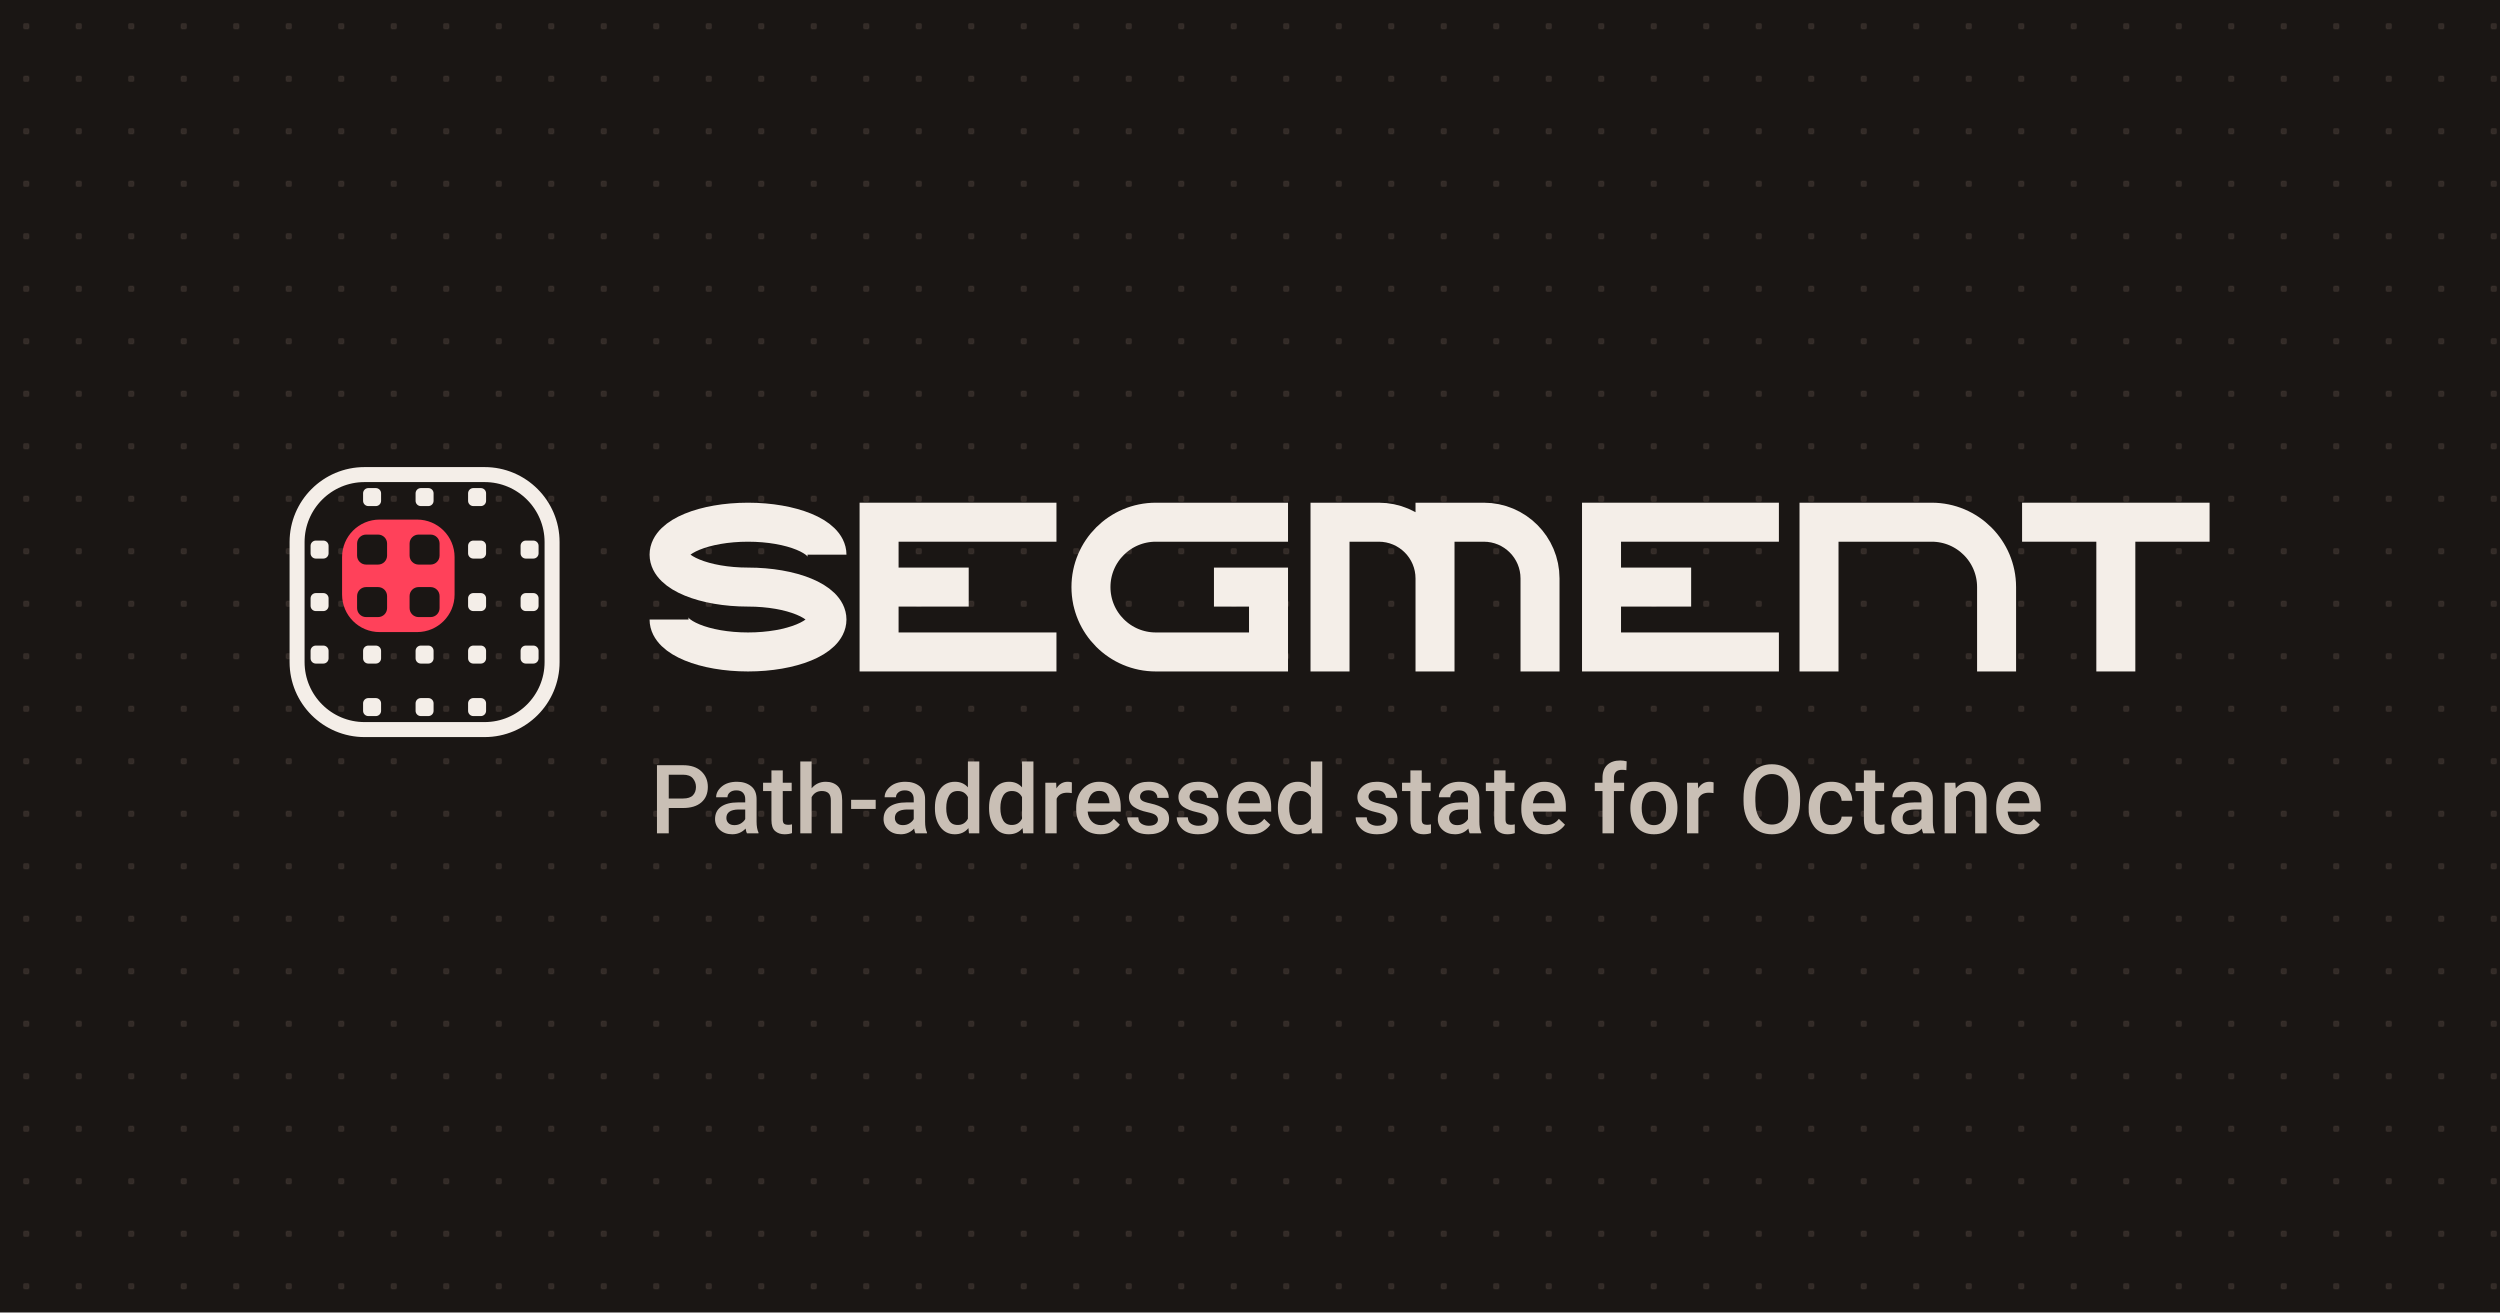
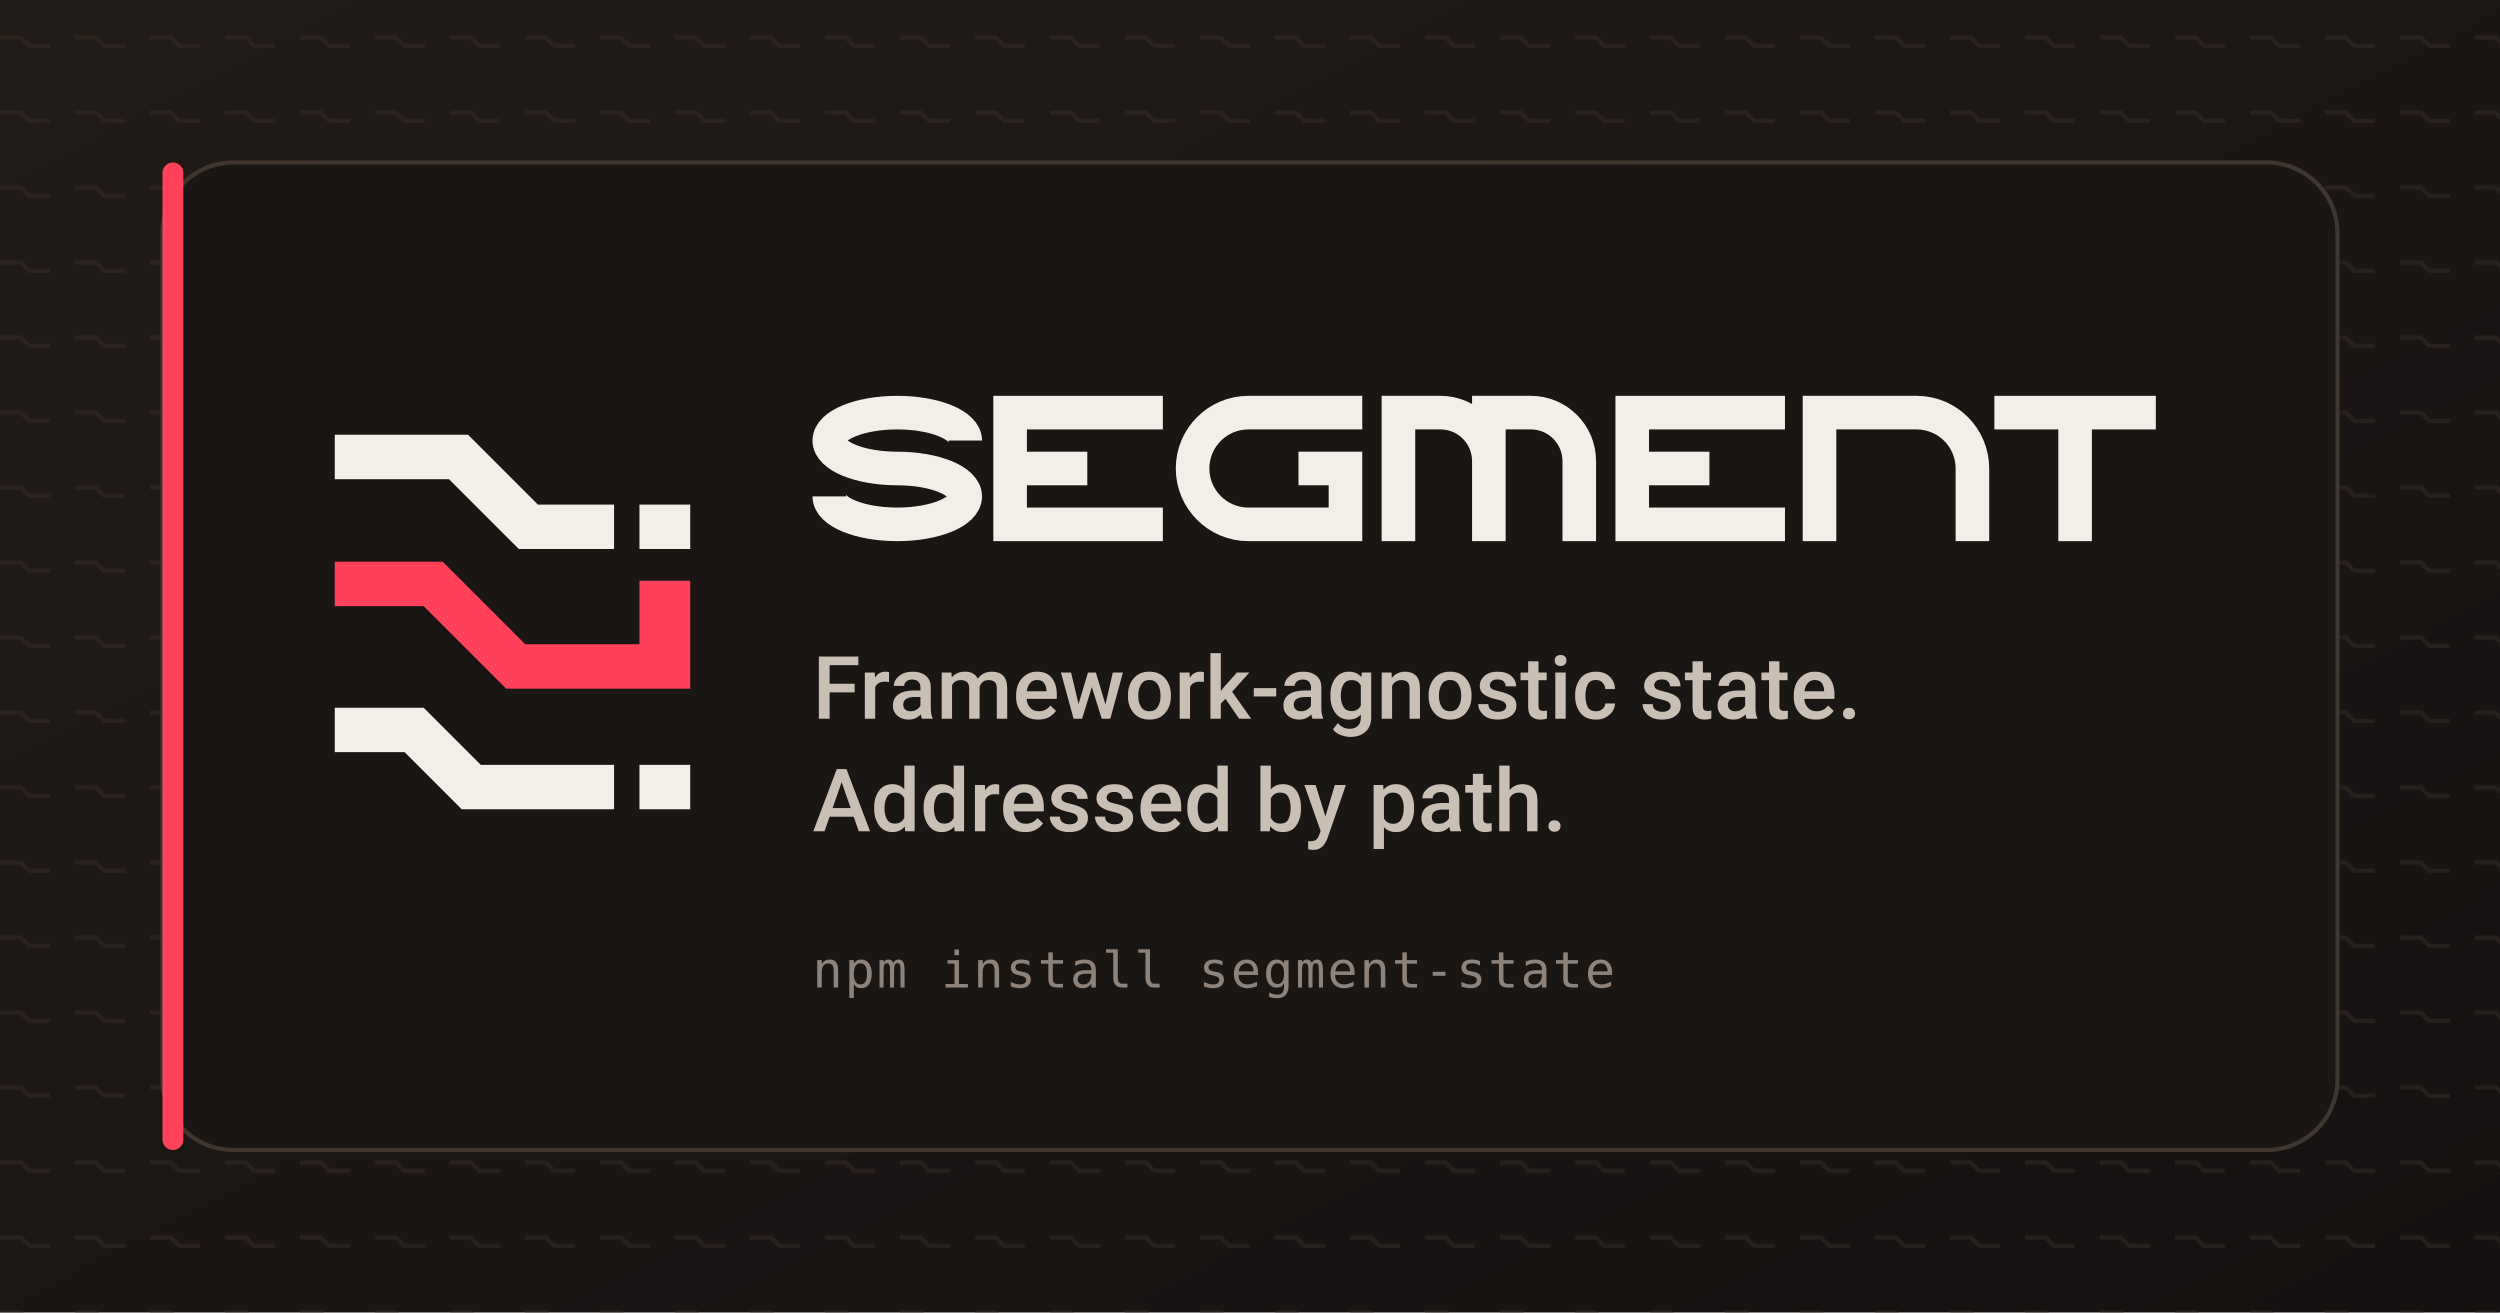
<svg xmlns="http://www.w3.org/2000/svg" class="sg" viewBox="0 0 1200 630" width="1200" height="630" color="#F4EEE8" role="img">
  <defs>
-     <rect id="sg-addr" width="2.4" height="2.4" rx="0.7" />
-     <pattern id="sg-field" width="25.2" height="25.2" patternUnits="userSpaceOnUse">
-       <rect x="11.1" y="11.1" width="3" height="3" rx="0.9" fill="#332B27" />
+     <pattern id="sg-field" width="36" height="36" patternUnits="userSpaceOnUse">
+       <path d="M0 18H10L14 22H24" fill="none" stroke="#332B27" stroke-width="2" />
    </pattern>
+     <linearGradient id="sg-vignette" x1="0" y1="0" x2="1" y2="1">
+       <stop offset="0" stop-color="#211B18" />
+       <stop offset="1" stop-color="#151211" />
+     </linearGradient>
  </defs>
-   <rect width="1200" height="630" fill="#1A1614" />
-   <rect width="1200" height="630" fill="url(#sg-field)" />
-   <g transform="translate(139 217) scale(1.8)">
-     <g transform="translate(-4 0) scale(2)">
-       <rect x="3" y="3" width="34" height="34" rx="9" fill="none" stroke="currentColor" stroke-width="2" />
-       <g fill="currentColor">
-         <use href="#sg-addr" x="11.8" y="4.8" />
-         <use href="#sg-addr" x="18.8" y="4.8" />
-         <use href="#sg-addr" x="25.8" y="4.8" />
-         <use href="#sg-addr" x="4.8" y="11.8" />
-         <use href="#sg-addr" x="25.8" y="11.8" />
-         <use href="#sg-addr" x="32.8" y="11.8" />
-         <use href="#sg-addr" x="4.8" y="18.8" />
-         <use href="#sg-addr" x="25.8" y="18.8" />
-         <use href="#sg-addr" x="32.8" y="18.8" />
-         <use href="#sg-addr" x="4.8" y="25.8" />
-         <use href="#sg-addr" x="11.8" y="25.8" />
-         <use href="#sg-addr" x="18.8" y="25.8" />
-         <use href="#sg-addr" x="25.8" y="25.8" />
-         <use href="#sg-addr" x="32.8" y="25.8" />
-         <use href="#sg-addr" x="11.8" y="32.8" />
-         <use href="#sg-addr" x="18.8" y="32.8" />
-         <use href="#sg-addr" x="25.8" y="32.8" />
-       </g>
-       <path class="sg-live" fill="#FF415A" fill-rule="evenodd" d="M14 9H19A5 5 0 0 1 24 14V19A5 5 0 0 1 19 24H14A5 5 0 0 1 9 19V14A5 5 0 0 1 14 9ZM12.2 11H13.8A1.2 1.2 0 0 1 15 12.2V13.8A1.2 1.2 0 0 1 13.8 15H12.2A1.2 1.2 0 0 1 11 13.8V12.2A1.2 1.2 0 0 1 12.2 11ZM19.2 11H20.8A1.2 1.2 0 0 1 22 12.2V13.8A1.2 1.2 0 0 1 20.8 15H19.2A1.2 1.2 0 0 1 18 13.8V12.2A1.2 1.2 0 0 1 19.2 11ZM12.2 18H13.8A1.2 1.2 0 0 1 15 19.2V20.8A1.2 1.2 0 0 1 13.8 22H12.2A1.2 1.2 0 0 1 11 20.8V19.2A1.2 1.2 0 0 1 12.2 18ZM19.2 18H20.8A1.2 1.2 0 0 1 22 19.2V20.8A1.2 1.2 0 0 1 20.8 22H19.2A1.2 1.2 0 0 1 18 20.8V19.2A1.2 1.2 0 0 1 19.2 18Z" />
-     </g>
-     <g transform="translate(96 13.5)">
-       <g fill="currentColor">
-         <path transform="translate(56 0)" d="M0 0H52.5V10.4H10.4V17.3H29.1V27.7H10.4V34.6H52.5V45H0Z" />
-         <path transform="translate(248.65 0)" d="M0 0H52.5V10.4H10.4V17.3H29.1V27.7H10.4V34.6H52.5V45H0Z" />
-         <path transform="translate(366 0)" d="M0 0H50V10.4H30.2V45H19.8V10.4H0Z" />
-       </g>
-       <g fill="none" stroke="currentColor" stroke-width="10.4">
-         <path d="M47.3 13.85A21.05 8.65 0 1 0 26.25 22.5A21.05 8.65 0 1 1 5.2 31.15" />
-         <path transform="translate(112.5 0)" d="M57.75 5.2H22.5A17.3 17.3 0 1 0 22.5 39.8H52.55V22.5H38" />
-         <path transform="translate(176.25 0)" d="M5.2 45V5.2H18.2A15 15 0 0 1 33.2 20.2M33.2 45V5.2H46.2A15 15 0 0 1 61.2 20.2V45" />
-         <path transform="translate(306.65 0)" d="M5.2 45V5.2H35.25A17.3 17.3 0 0 1 52.55 22.5V45" />
-       </g>
+   <rect width="1200" height="630" fill="url(#sg-vignette)" />
+   <rect width="1200" height="630" fill="url(#sg-field)" opacity=".52" />
+   <rect x="78" y="78" width="1044" height="474" rx="34" fill="#1A1614" stroke="#403630" stroke-width="2" />
+   <rect x="78" y="78" width="10" height="474" rx="5" fill="#FF415A" />
+   <g transform="translate(142 190) scale(3.25)">
+     <g transform="translate(2 2) scale(.9375)">
+       <path fill="currentColor" d="M4 4H25L36 15H48V22H33L22 11H4ZM52 15H60V22H52Z" />
+       <path fill="#FF415A" d="M4 24H21L34 37H52V27H60V44H31L18 31H4Z" />
+       <path fill="currentColor" d="M4 47H18L27 56H48V63H24L15 54H4ZM52 56H60V63H52Z" />
    </g>
  </g>
-   <text x="312" y="400" fill="#C9BFB5" font-family="-apple-system, BlinkMacSystemFont, 'Segoe UI', Roboto, 'Helvetica Neue', Arial, sans-serif" font-size="46" font-weight="500">
- 		Path-addressed state for Octane
+   <g transform="translate(390 190) scale(1.55)">
+     <g fill="currentColor">
+       <path transform="translate(56 0)" d="M0 0H52.5V10.4H10.4V17.3H29.1V27.7H10.4V34.6H52.5V45H0Z" />
+       <path transform="translate(248.65 0)" d="M0 0H52.5V10.4H10.4V17.3H29.1V27.7H10.4V34.6H52.5V45H0Z" />
+       <path transform="translate(366 0)" d="M0 0H50V10.4H30.2V45H19.8V10.4H0Z" />
+     </g>
+     <g fill="none" stroke="currentColor" stroke-width="10.4">
+       <path d="M47.3 13.85A21.05 8.65 0 1 0 26.25 22.5A21.05 8.65 0 1 1 5.2 31.15" />
+       <path transform="translate(112.5 0)" d="M57.75 5.2H22.5A17.3 17.3 0 1 0 22.5 39.8H52.55V22.5H38" />
+       <path transform="translate(176.25 0)" d="M5.2 45V5.2H18.2A15 15 0 0 1 33.2 20.2M33.2 45V5.2H46.2A15 15 0 0 1 61.2 20.2V45" />
+       <path transform="translate(306.65 0)" d="M5.2 45V5.2H35.25A17.3 17.3 0 0 1 52.55 22.5V45" />
+     </g>
+   </g>
+   <text x="390" y="345" fill="#C9BFB5" font-family="-apple-system, BlinkMacSystemFont, 'Segoe UI', Roboto, 'Helvetica Neue', Arial, sans-serif" font-size="42" font-weight="500">
+ 		Framework-agnostic state.
+ 	</text>
+   <text x="390" y="399" fill="#C9BFB5" font-family="-apple-system, BlinkMacSystemFont, 'Segoe UI', Roboto, 'Helvetica Neue', Arial, sans-serif" font-size="42" font-weight="500">
+ 		Addressed by path.
+ 	</text>
+   <text x="390" y="474" fill="#8E837A" font-family="ui-monospace, SFMono-Regular, Menlo, Monaco, Consolas, monospace" font-size="24" letter-spacing="1">
+ 		npm install segment-state
	</text>
</svg>
